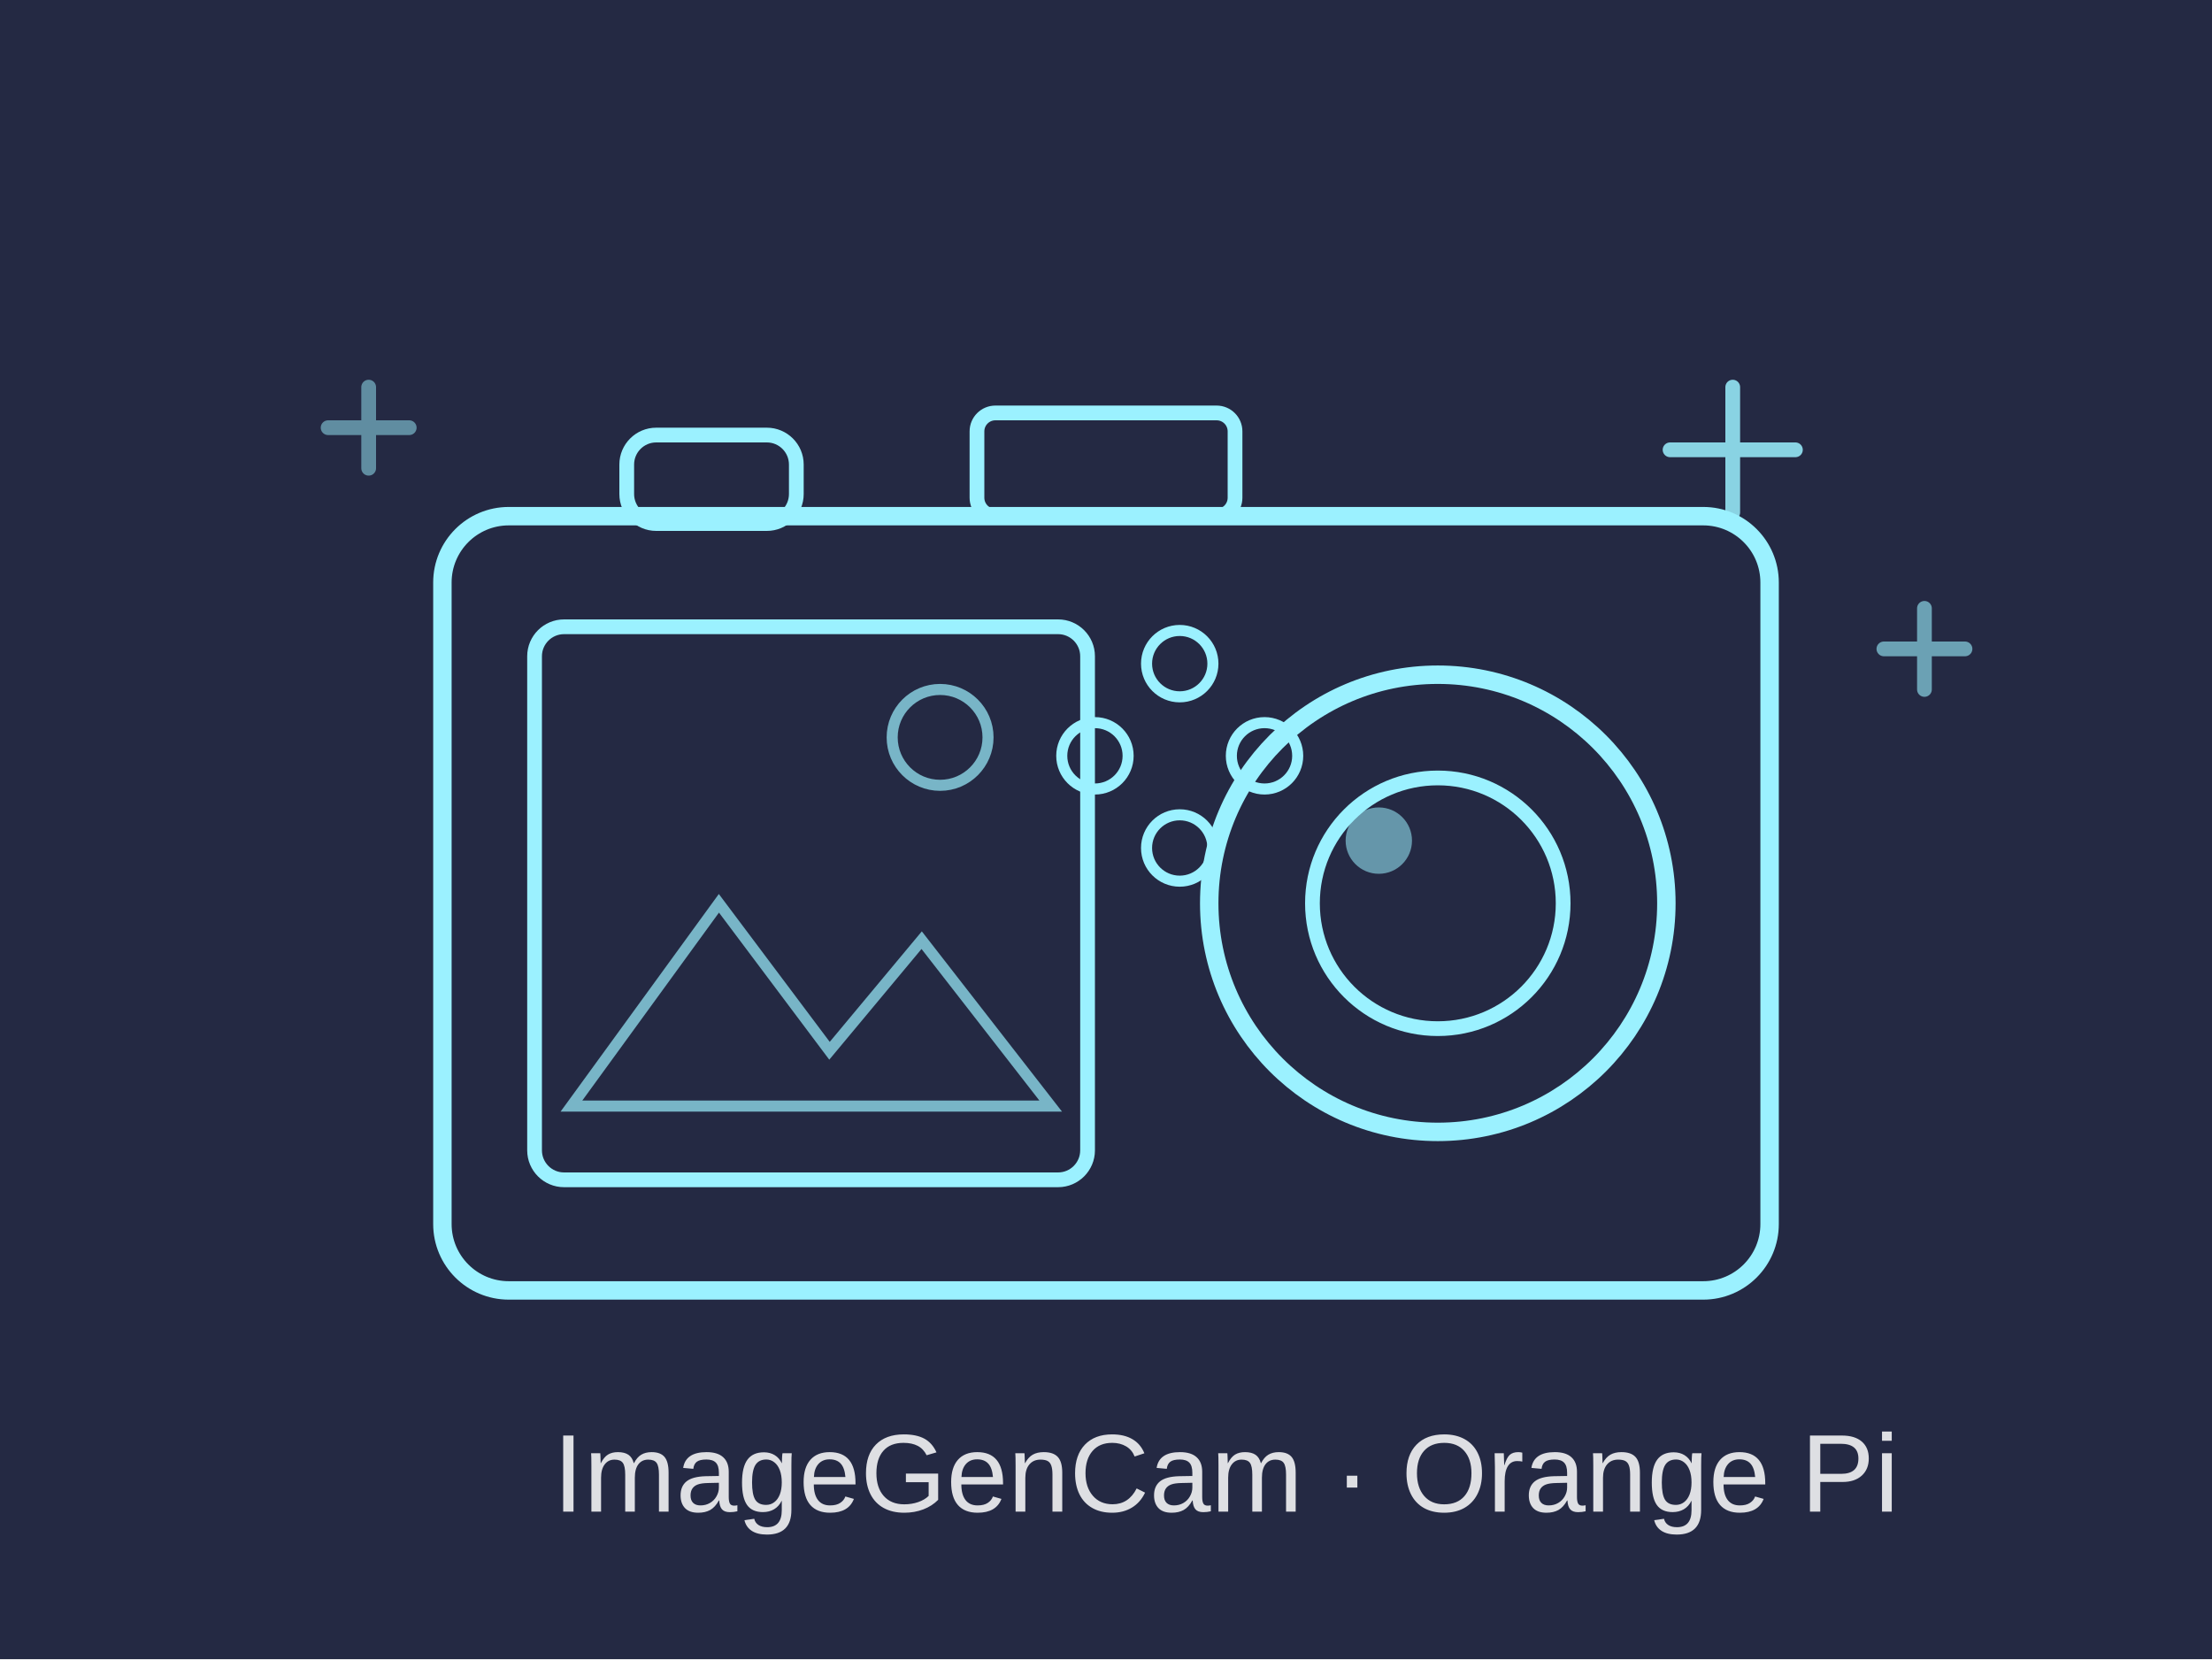
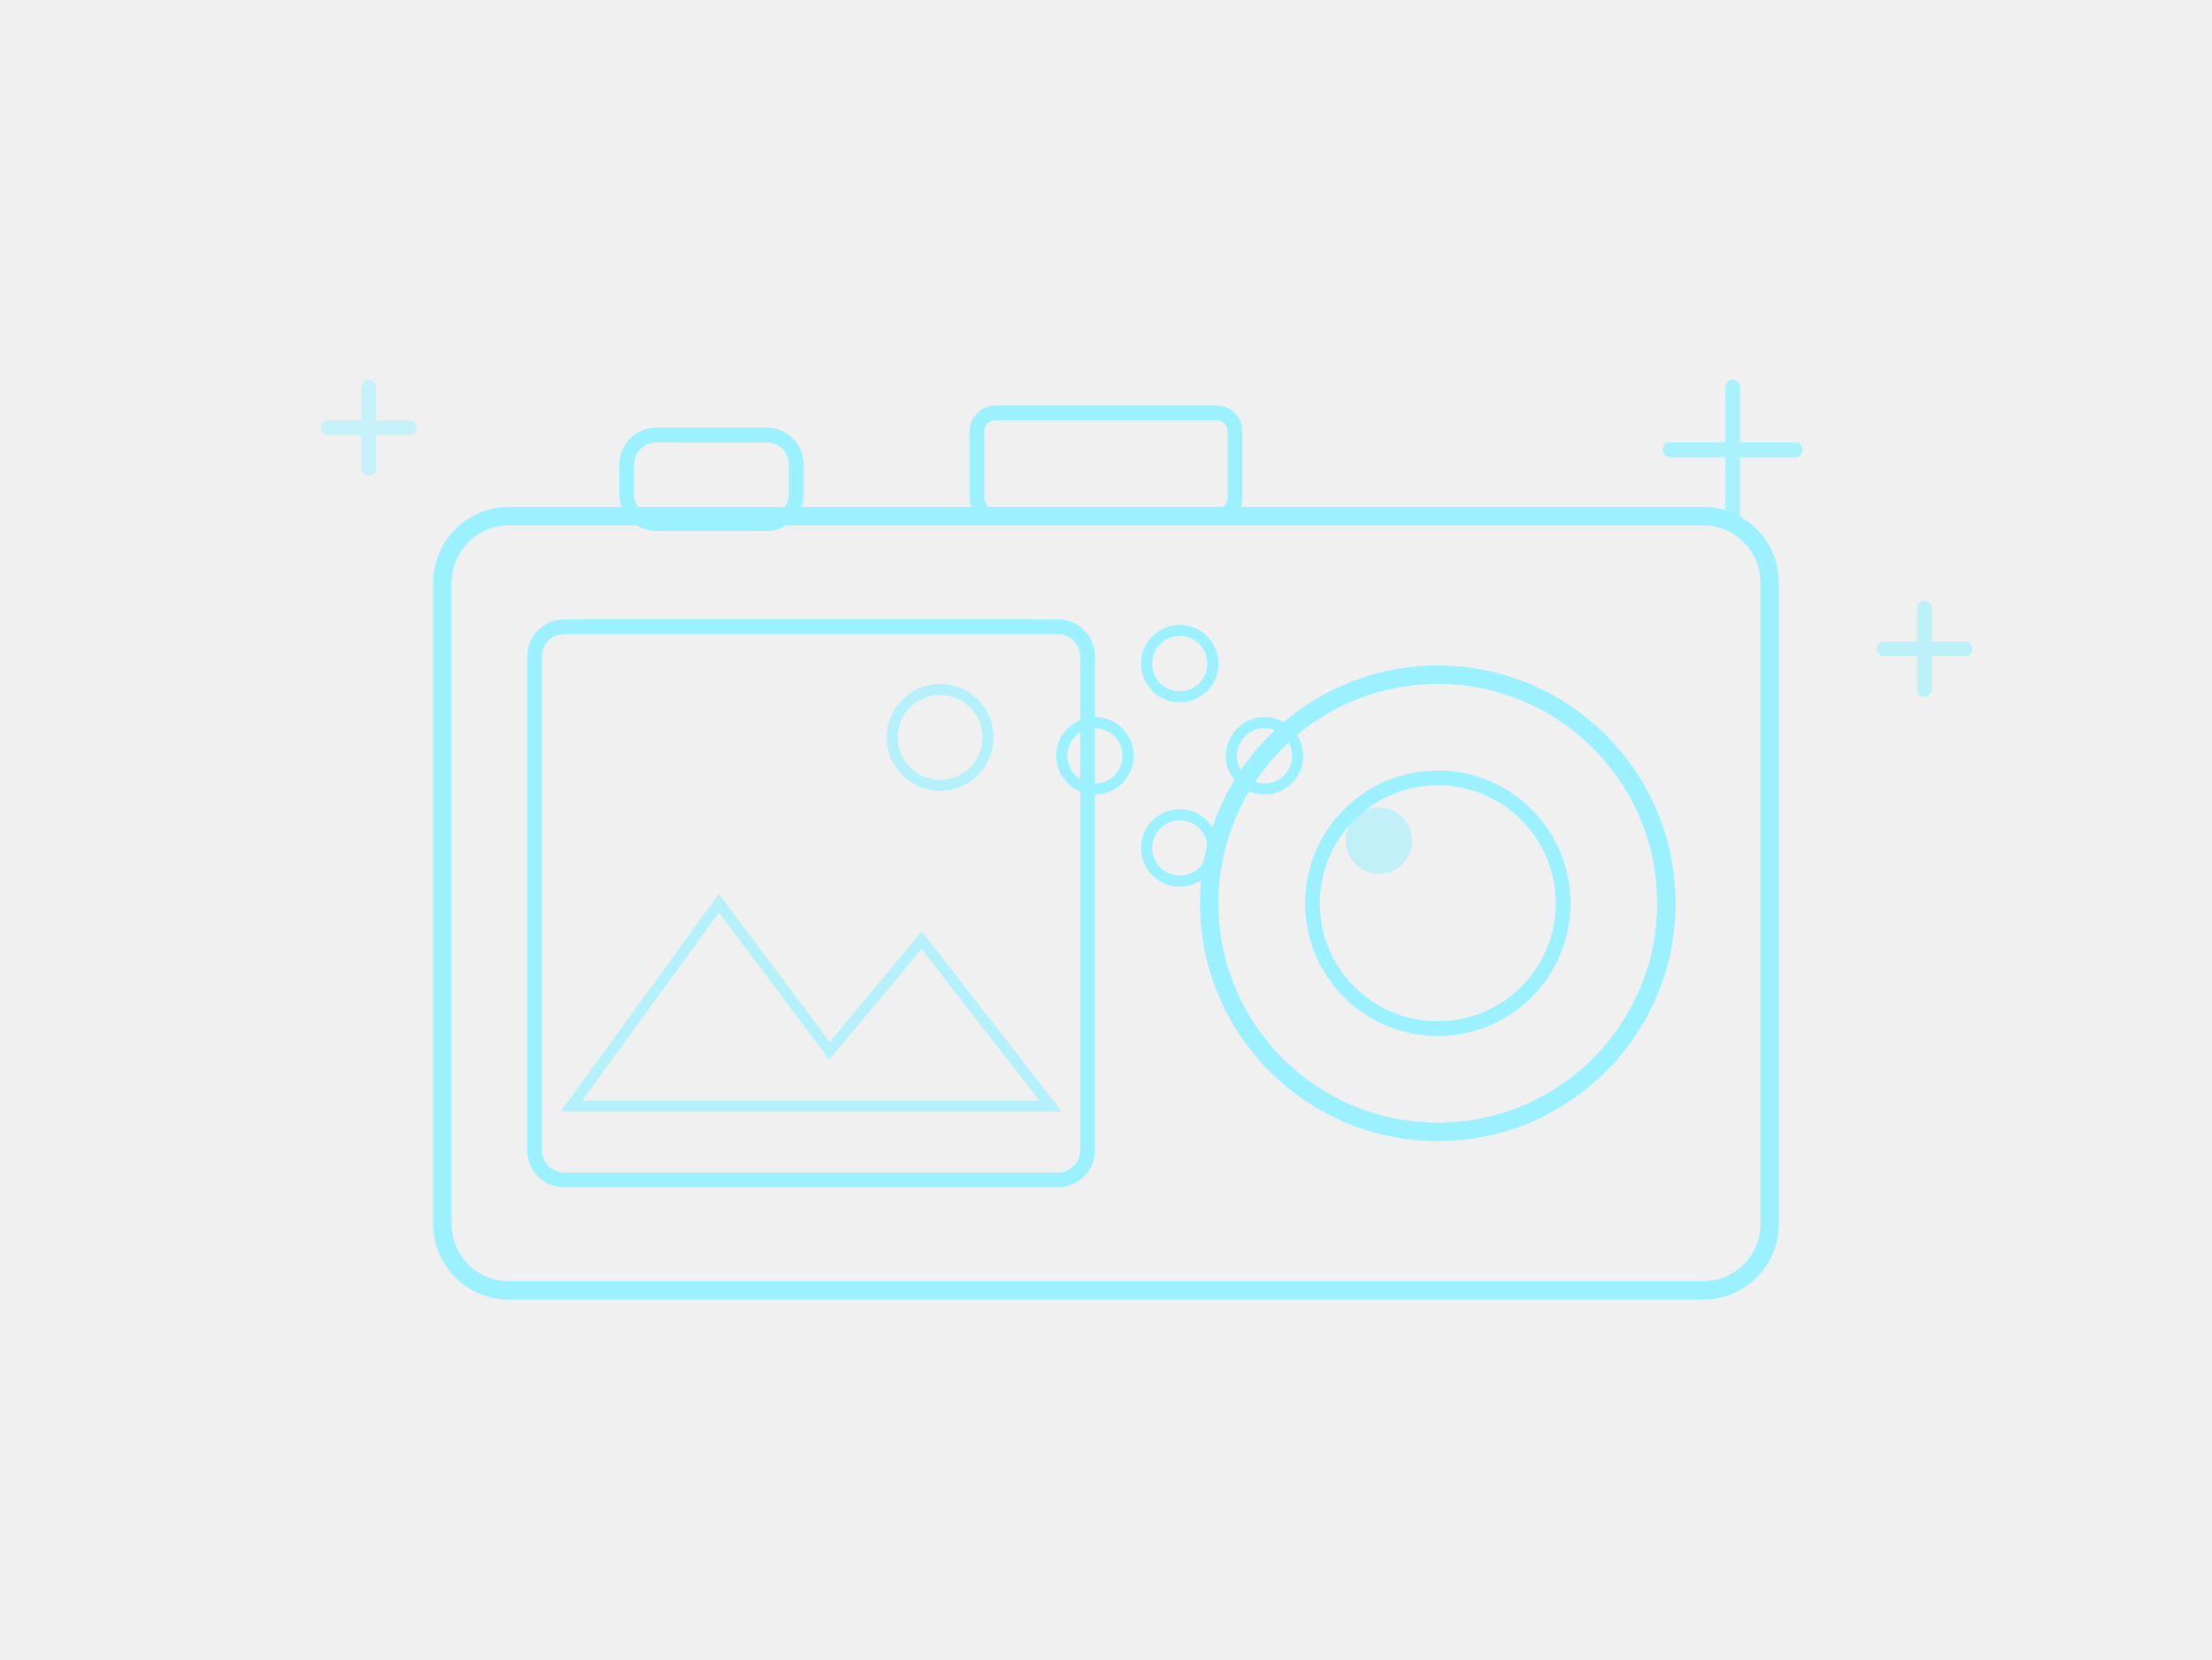
<svg xmlns="http://www.w3.org/2000/svg" viewBox="0 0 600 450">
-   <rect width="600" height="450" fill="#242943" />
  <rect x="120" y="140" width="360" height="210" rx="18" fill="none" stroke="#9bf1ff" stroke-width="5" />
  <rect x="265" y="112" width="70" height="28" rx="5" fill="none" stroke="#9bf1ff" stroke-width="4" />
  <rect x="170" y="118" width="46" height="24" rx="8" fill="none" stroke="#9bf1ff" stroke-width="4" />
  <rect x="145" y="170" width="150" height="150" rx="8" fill="none" stroke="#9bf1ff" stroke-width="4" />
  <path d="M 155 300 L 195 245 L 225 285 L 250 255 L 285 300 Z" fill="none" stroke="#9bf1ff" stroke-width="3" opacity="0.7" />
  <circle cx="255" cy="200" r="13" fill="none" stroke="#9bf1ff" stroke-width="3" opacity="0.7" />
  <circle cx="390" cy="245" r="62" fill="none" stroke="#9bf1ff" stroke-width="5" />
  <circle cx="390" cy="245" r="34" fill="none" stroke="#9bf1ff" stroke-width="4" />
  <circle cx="374" cy="228" r="9" fill="#9bf1ff" opacity="0.55" />
  <circle cx="320" cy="180" r="9" fill="none" stroke="#9bf1ff" stroke-width="3" />
  <circle cx="320" cy="230" r="9" fill="none" stroke="#9bf1ff" stroke-width="3" />
  <circle cx="297" cy="205" r="9" fill="none" stroke="#9bf1ff" stroke-width="3" />
  <circle cx="343" cy="205" r="9" fill="none" stroke="#9bf1ff" stroke-width="3" />
  <g stroke="#9bf1ff" stroke-width="4" stroke-linecap="round">
    <path d="M 470 105 v 34 M 453 122 h 34" opacity="0.85" />
    <path d="M 522 165 v 22 M 511 176 h 22" opacity="0.6" />
    <path d="M 100 105 v 22 M 89 116 h 22" opacity="0.5" />
  </g>
-   <text x="150" y="410" font-family="Arial, sans-serif" font-size="30" fill="#ffffff" opacity="0.85">ImageGenCam · Orange Pi</text>
</svg>
